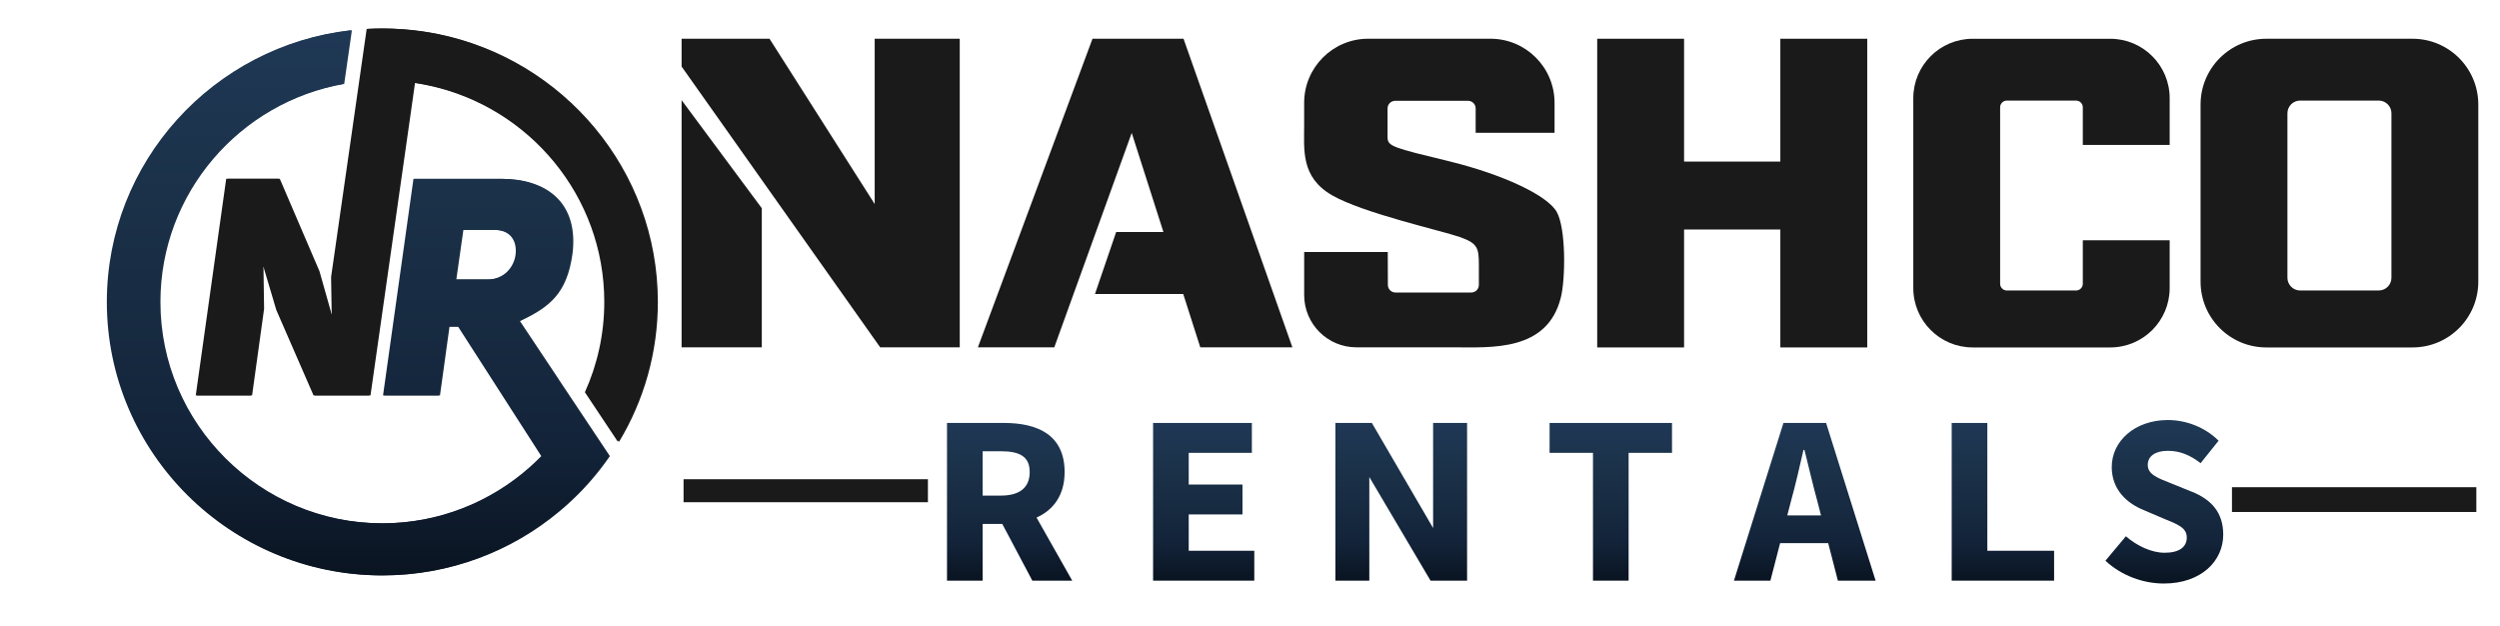
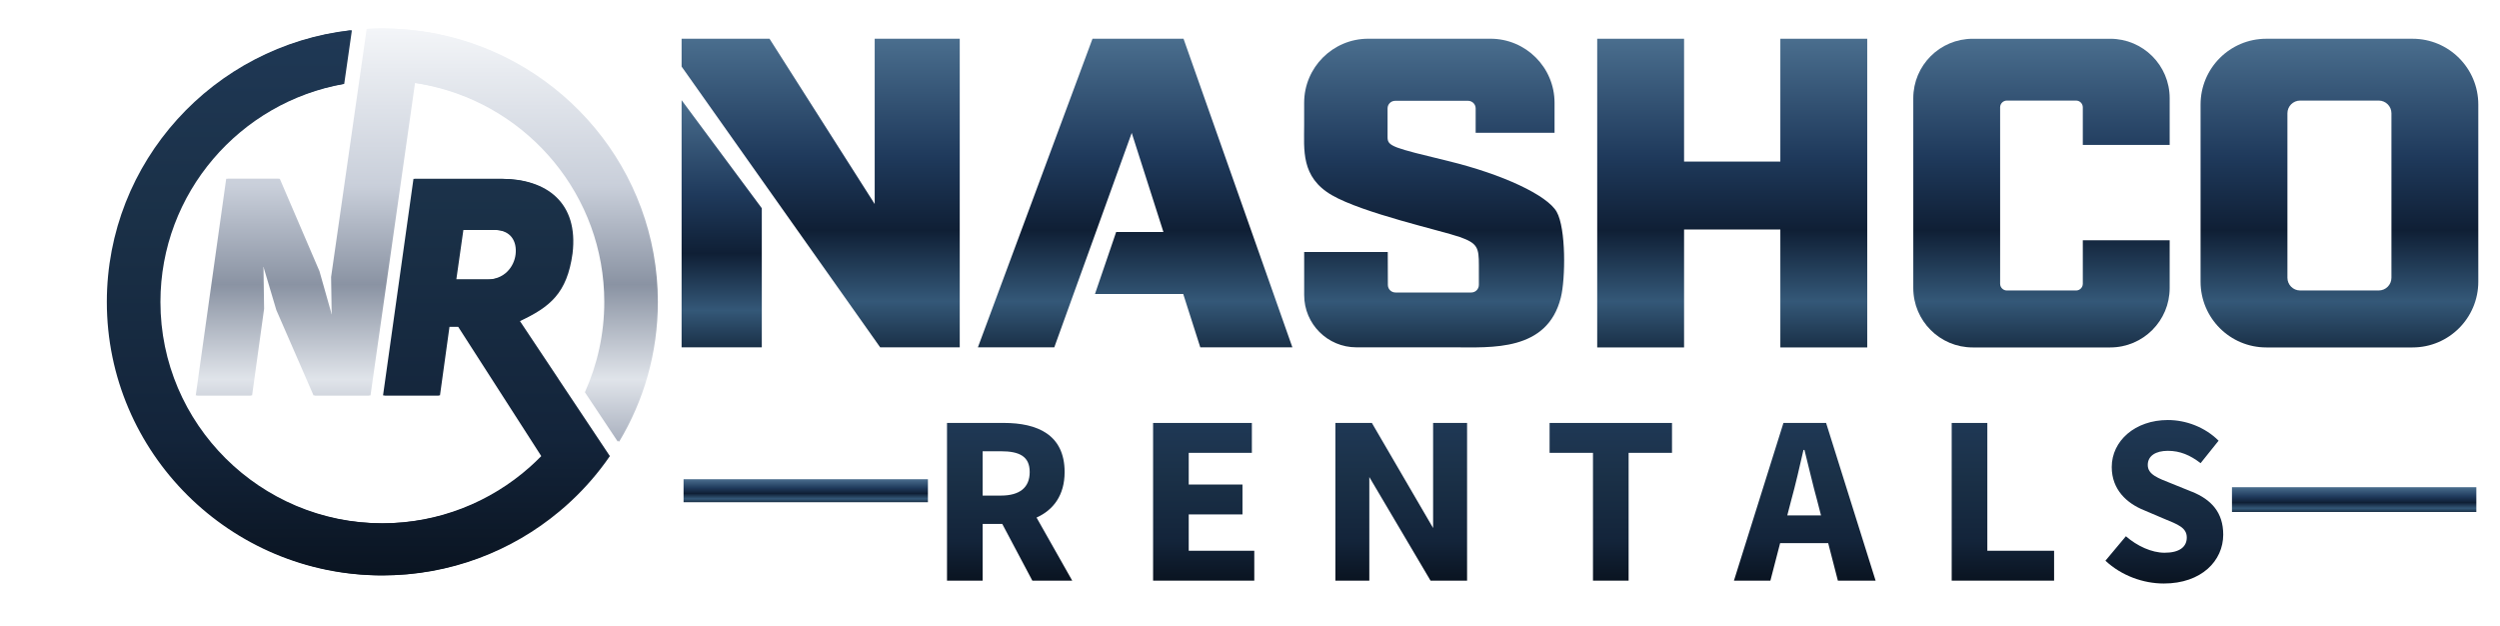
<svg xmlns="http://www.w3.org/2000/svg" id="Layer_1" version="1.1" viewBox="360 395 1160 290">
  <defs>
    <linearGradient id="navyGrad" x1="0" y1="0" x2="0" y2="1">
      <stop offset="0%" stop-color="#1F3855" />
      <stop offset="35%" stop-color="#1A3047" />
      <stop offset="75%" stop-color="#13243A" />
      <stop offset="100%" stop-color="#0A1421" />
    </linearGradient>
+     <linearGradient id="navyBrushed" x1="0" y1="0" x2="0" y2="1">
+       <stop offset="0%" stop-color="#4A6E8E" />
+       <stop offset="38%" stop-color="#1F3A5C" />
+       <stop offset="62%" stop-color="#0F1F35" />
+       <stop offset="85%" stop-color="#345878" />
+       <stop offset="100%" stop-color="#1A3047" />
+     </linearGradient>
+     <linearGradient id="steelGrad" x1="0" y1="0" x2="0" y2="1">
+       <stop offset="0%" stop-color="#F3F5F8" />
+       <stop offset="38%" stop-color="#C9CFDA" />
+       <stop offset="62%" stop-color="#8A93A3" />
+       <stop offset="85%" stop-color="#E0E4EA" />
+       <stop offset="100%" stop-color="#AAB1BF" />
+     </linearGradient>
    <style>
      .st0 {
-         fill: #1A1A1A;
+         fill: url(#navyBrushed);
      }

      .st1 {
        fill: url(#navyGrad);
      }

      .st2 {
        fill: url(#navyGrad);
+       }
+ 
+       .stN {
+         fill: url(#steelGrad);
      }
    </style>
  </defs>
  <g>
    <g>
      <g>
        <g>
          <polygon class="st0" points="713.62 556.17 713.62 491.62 676.39 441.47 676.39 556.17 713.62 556.17" />
          <polygon class="st0" points="766.02 412.98 766.02 489.67 717.2 412.98 676.39 412.98 676.39 425.88 768.57 556.17 805.5 556.17 805.5 412.98 766.02 412.98" />
        </g>
        <polygon class="st0" points="959.91 556.17 909.38 412.98 867.12 412.98 813.92 556.17 849.38 556.17 885.33 456.67 900.04 502.64 878.11 502.64 868.27 531.42 909.24 531.42 917.16 556.17 959.91 556.17" />
        <path class="st0" d="M1004.18,511.93h-38.8v19.99c0,13.39,10.85,24.24,24.24,24.24h45.17c17.49,0,43.44,2.06,49.73-23.11,2.19-8.74,2.43-32.12-1.94-39.78-4.37-7.65-24.9-17.37-50.4-23.56-25.5-6.19-28.09-6.8-28.09-10.99v-13.42c0-1.95,1.58-3.52,3.52-3.52h33.85c1.95,0,3.52,1.58,3.52,3.52v11.33h36.62v-13.92c0-16.43-13.32-29.74-29.74-29.74h-56.75c-16.43,0-29.74,13.32-29.74,29.74v10.28c0,11.48-1.61,24.17,12.84,32.55s51.13,16.52,59.39,19.43c8.26,2.91,8.87,4.98,8.87,13v9.23c0,1.95-1.58,3.52-3.52,3.52h-35.2c-1.94,0-3.52-1.57-3.52-3.51l-.05-15.28Z" />
        <path class="st0" d="M1381.47,443.5v82.19c0,16.86,13.66,30.52,30.52,30.52h67.88c16.86,0,30.52-13.66,30.52-30.52v-82.19c0-16.86-13.66-30.52-30.52-30.52h-67.88c-16.86,0-30.52,13.66-30.52,30.52ZM1421.79,523.89v-76.33c0-3.25,2.64-5.89,5.89-5.89h36.5c3.25,0,5.89,2.64,5.89,5.89v76.33c0,3.25-2.64,5.89-5.89,5.89h-36.5c-3.25,0-5.89-2.64-5.89-5.89Z" />
        <path class="st0" d="M1326.81,526.66c0,1.73-1.4,3.13-3.13,3.13h-32.12c-1.73,0-3.13-1.4-3.13-3.13v-81.86c0-1.73,1.4-3.13,3.13-3.13h32.12c1.73,0,3.13,1.4,3.13,3.13v17.46h40.32v-21.7c0-15.23-12.35-27.57-27.57-27.57h-63.87c-15.23,0-27.57,12.35-27.57,27.57v88.08c0,15.23,12.35,27.57,27.57,27.57h63.87c15.23,0,27.57-12.35,27.57-27.57v-22.17h-40.32v20.19Z" />
        <polygon class="st0" points="1186.41 412.98 1186.41 469.97 1141.72 469.97 1141.72 412.98 1101.4 412.98 1101.4 556.21 1141.72 556.21 1141.72 501.49 1186.41 501.49 1186.41 556.21 1226.74 556.21 1226.74 412.98 1186.41 412.98" />
      </g>
      <g>
        <path class="st1" d="M854.18,614.03c0-17.4-12.72-22.79-28.24-22.79h-26.35v73.18h16.54v-26.33h9.1l13.97,26.33h18.51l-16.56-29.27c7.82-3.53,13.03-10.36,13.03-21.12ZM816.13,604.38h8.46c8.7,0,13.38,2.42,13.38,9.65s-4.67,10.92-13.38,10.92h-8.46v-20.57Z" />
        <polygon class="st1" points="911.79 633.69 936.74 633.69 936.74 619.82 911.79 619.82 911.79 605.12 941.1 605.12 941.1 591.25 895.25 591.25 895.25 664.42 942.22 664.42 942.22 650.55 911.79 650.55 911.79 633.69" />
        <polygon class="st1" points="1041 591.24 1041 664.42 1024.04 664.42 995.62 616.35 995.62 664.42 979.86 664.42 979.86 591.24 996.8 591.24 1025.23 640.01 1025.23 591.24 1041 591.24" />
        <polygon class="st1" points="1079.3 605.12 1099.44 605.12 1099.44 664.42 1115.98 664.42 1115.98 605.12 1136.12 605.12 1136.12 591.25 1079.3 591.25 1079.3 605.12" />
        <path class="st1" d="M1187.85,591.25l-22.98,73.18h16.92l4.52-17.43h22.31l4.5,17.43h17.51l-22.98-73.18h-19.8ZM1189.63,634.14l1.76-6.77c2.03-7.32,3.99-15.88,5.76-23.6h.45c1.95,7.63,3.91,16.29,5.94,23.6l1.75,6.77h-15.66Z" />
        <polygon class="st1" points="1282.49 591.25 1265.95 591.25 1265.95 664.42 1313.48 664.42 1313.48 650.55 1282.49 650.55 1282.49 591.25" />
        <path class="st1" d="M1377.46,623.18l-9.33-3.78c-6.39-2.54-11.17-4.17-11.17-8.66,0-4.19,3.63-6.56,9.34-6.56s10.37,2.03,15.19,5.73l8.35-10.43c-6.3-6.27-15.11-9.59-23.54-9.59-15.23,0-26.06,9.68-26.06,21.81,0,10.63,7.19,16.86,14.77,19.95l9.51,4.05c6.39,2.63,10.55,4.11,10.55,8.71,0,4.34-3.38,7.06-10.29,7.06-6.02,0-12.77-3.12-17.97-7.65l-9.5,11.35c7.46,6.97,17.58,10.58,27.11,10.58,17.44,0,27.57-10.53,27.57-22.68,0-10.34-5.58-16.29-14.52-19.91Z" />
      </g>
    </g>
    <g>
      <rect class="st0" x="677.3" y="617.36" width="113.43" height="10.67" />
      <rect class="st0" x="1396.05" y="621.06" width="113.43" height="11.5" />
    </g>
  </g>
  <g>
    <path class="st2" d="M618.56,570.7l-17.8-26.71c13.85-6.53,21.84-12.78,24.41-31.37,2.85-23.57-11.99-34.64-32.84-34.64h-40.4l-14.13,100.5h25.83l4.43-31.94h4.56l28.56,44.42,10.07,15.67c-1.72,1.76-3.51,3.46-5.35,5.1-18.27,16.22-42.36,26.1-68.73,26.1-56.96,0-103.3-46.08-103.3-102.72,0-50.54,36.9-92.68,85.31-101.18l3.57-24.89c-63.58,7.15-113.16,60.96-113.16,126.07,0,69.95,57.24,126.86,127.58,126.86,31.17,0,59.77-11.18,81.94-29.71,1.88-1.56,3.72-3.18,5.5-4.86,6.69-6.25,12.69-13.22,17.88-20.77l-14.76-22.14-9.19-13.78ZM599.33,513.04c-.7,5.82-5.28,11.64-13.13,11.64h-14.98l3.28-22.99h14.99c7.56,0,10.56,5.25,9.84,11.36Z" />
-     <path class="st0" d="M562.66,410.76c-2.38-.47-4.77-.89-7.19-1.23-5.97-.86-12.08-1.3-18.28-1.3-2.34,0-4.67.06-6.98.19l-3.51,24.48-3.47,24.21-9.54,66.42.28,17.32-.57.14-5.71-20.16-18.41-42.87h-24.28l-14.13,100.5h25.55l5.57-40.17-.29-19.44.57-.14,6,20.16,17.27,39.6h25.84l17.64-123.68,3.04-21.36c2.43.35,4.82.78,7.19,1.3,46.41,10.07,81.25,51.25,81.25,100.37,0,14.92-3.22,29.09-9,41.9l15.29,22.96c11.42-18.98,17.98-41.17,17.98-64.85,0-61.29-43.92-112.57-102.11-124.34Z" />
+     <path class="stN" d="M562.66,410.76c-2.38-.47-4.77-.89-7.19-1.23-5.97-.86-12.08-1.3-18.28-1.3-2.34,0-4.67.06-6.98.19l-3.51,24.48-3.47,24.21-9.54,66.42.28,17.32-.57.14-5.71-20.16-18.41-42.87h-24.28l-14.13,100.5h25.55l5.57-40.17-.29-19.44.57-.14,6,20.16,17.27,39.6h25.84l17.64-123.68,3.04-21.36c2.43.35,4.82.78,7.19,1.3,46.41,10.07,81.25,51.25,81.25,100.37,0,14.92-3.22,29.09-9,41.9l15.29,22.96c11.42-18.98,17.98-41.17,17.98-64.85,0-61.29-43.92-112.57-102.11-124.34Z" />
  </g>
  <g>
    <path class="st1" d="M619.16,570.7l-17.8-26.71c13.85-6.53,21.84-12.78,24.41-31.37,2.85-23.57-11.99-34.64-32.84-34.64h-40.4l-14.13,100.5h25.83l4.43-31.94h4.56l28.56,44.42,10.07,15.67c-1.72,1.76-3.51,3.46-5.35,5.1-18.27,16.22-42.36,26.1-68.73,26.1-56.96,0-103.3-46.08-103.3-102.72,0-50.54,36.9-92.68,85.31-101.18l3.57-24.89c-63.58,7.15-113.16,60.96-113.16,126.07,0,69.95,57.24,126.86,127.58,126.86,31.17,0,59.77-11.18,81.94-29.71,1.88-1.56,3.72-3.18,5.5-4.86,6.69-6.25,12.69-13.22,17.88-20.77l-14.76-22.14-9.19-13.78ZM599.93,513.04c-.7,5.82-5.28,11.64-13.13,11.64h-14.98l3.28-22.99h14.99c7.56,0,10.56,5.25,9.84,11.36Z" />
-     <path class="st0" d="M563.26,410.76c-2.38-.47-4.77-.89-7.19-1.23-5.97-.86-12.08-1.3-18.28-1.3-2.34,0-4.67.06-6.98.19l-3.51,24.48-3.47,24.21-9.54,66.42.28,17.32-.57.14-5.71-20.16-18.41-42.87h-24.28l-14.13,100.5h25.55l5.57-40.17-.29-19.44.57-.14,6,20.16,17.27,39.6h25.84l17.64-123.68,3.04-21.36c2.43.35,4.82.78,7.19,1.3,46.41,10.07,81.25,51.25,81.25,100.37,0,14.92-3.22,29.09-9,41.9l15.29,22.96c11.42-18.98,17.98-41.17,17.98-64.85,0-61.29-43.92-112.57-102.11-124.34Z" />
+     <path class="stN" d="M563.26,410.76c-2.38-.47-4.77-.89-7.19-1.23-5.97-.86-12.08-1.3-18.28-1.3-2.34,0-4.67.06-6.98.19l-3.51,24.48-3.47,24.21-9.54,66.42.28,17.32-.57.14-5.71-20.16-18.41-42.87h-24.28l-14.13,100.5h25.55l5.57-40.17-.29-19.44.57-.14,6,20.16,17.27,39.6h25.84l17.64-123.68,3.04-21.36c2.43.35,4.82.78,7.19,1.3,46.41,10.07,81.25,51.25,81.25,100.37,0,14.92-3.22,29.09-9,41.9l15.29,22.96c11.42-18.98,17.98-41.17,17.98-64.85,0-61.29-43.92-112.57-102.11-124.34Z" />
  </g>
</svg>
